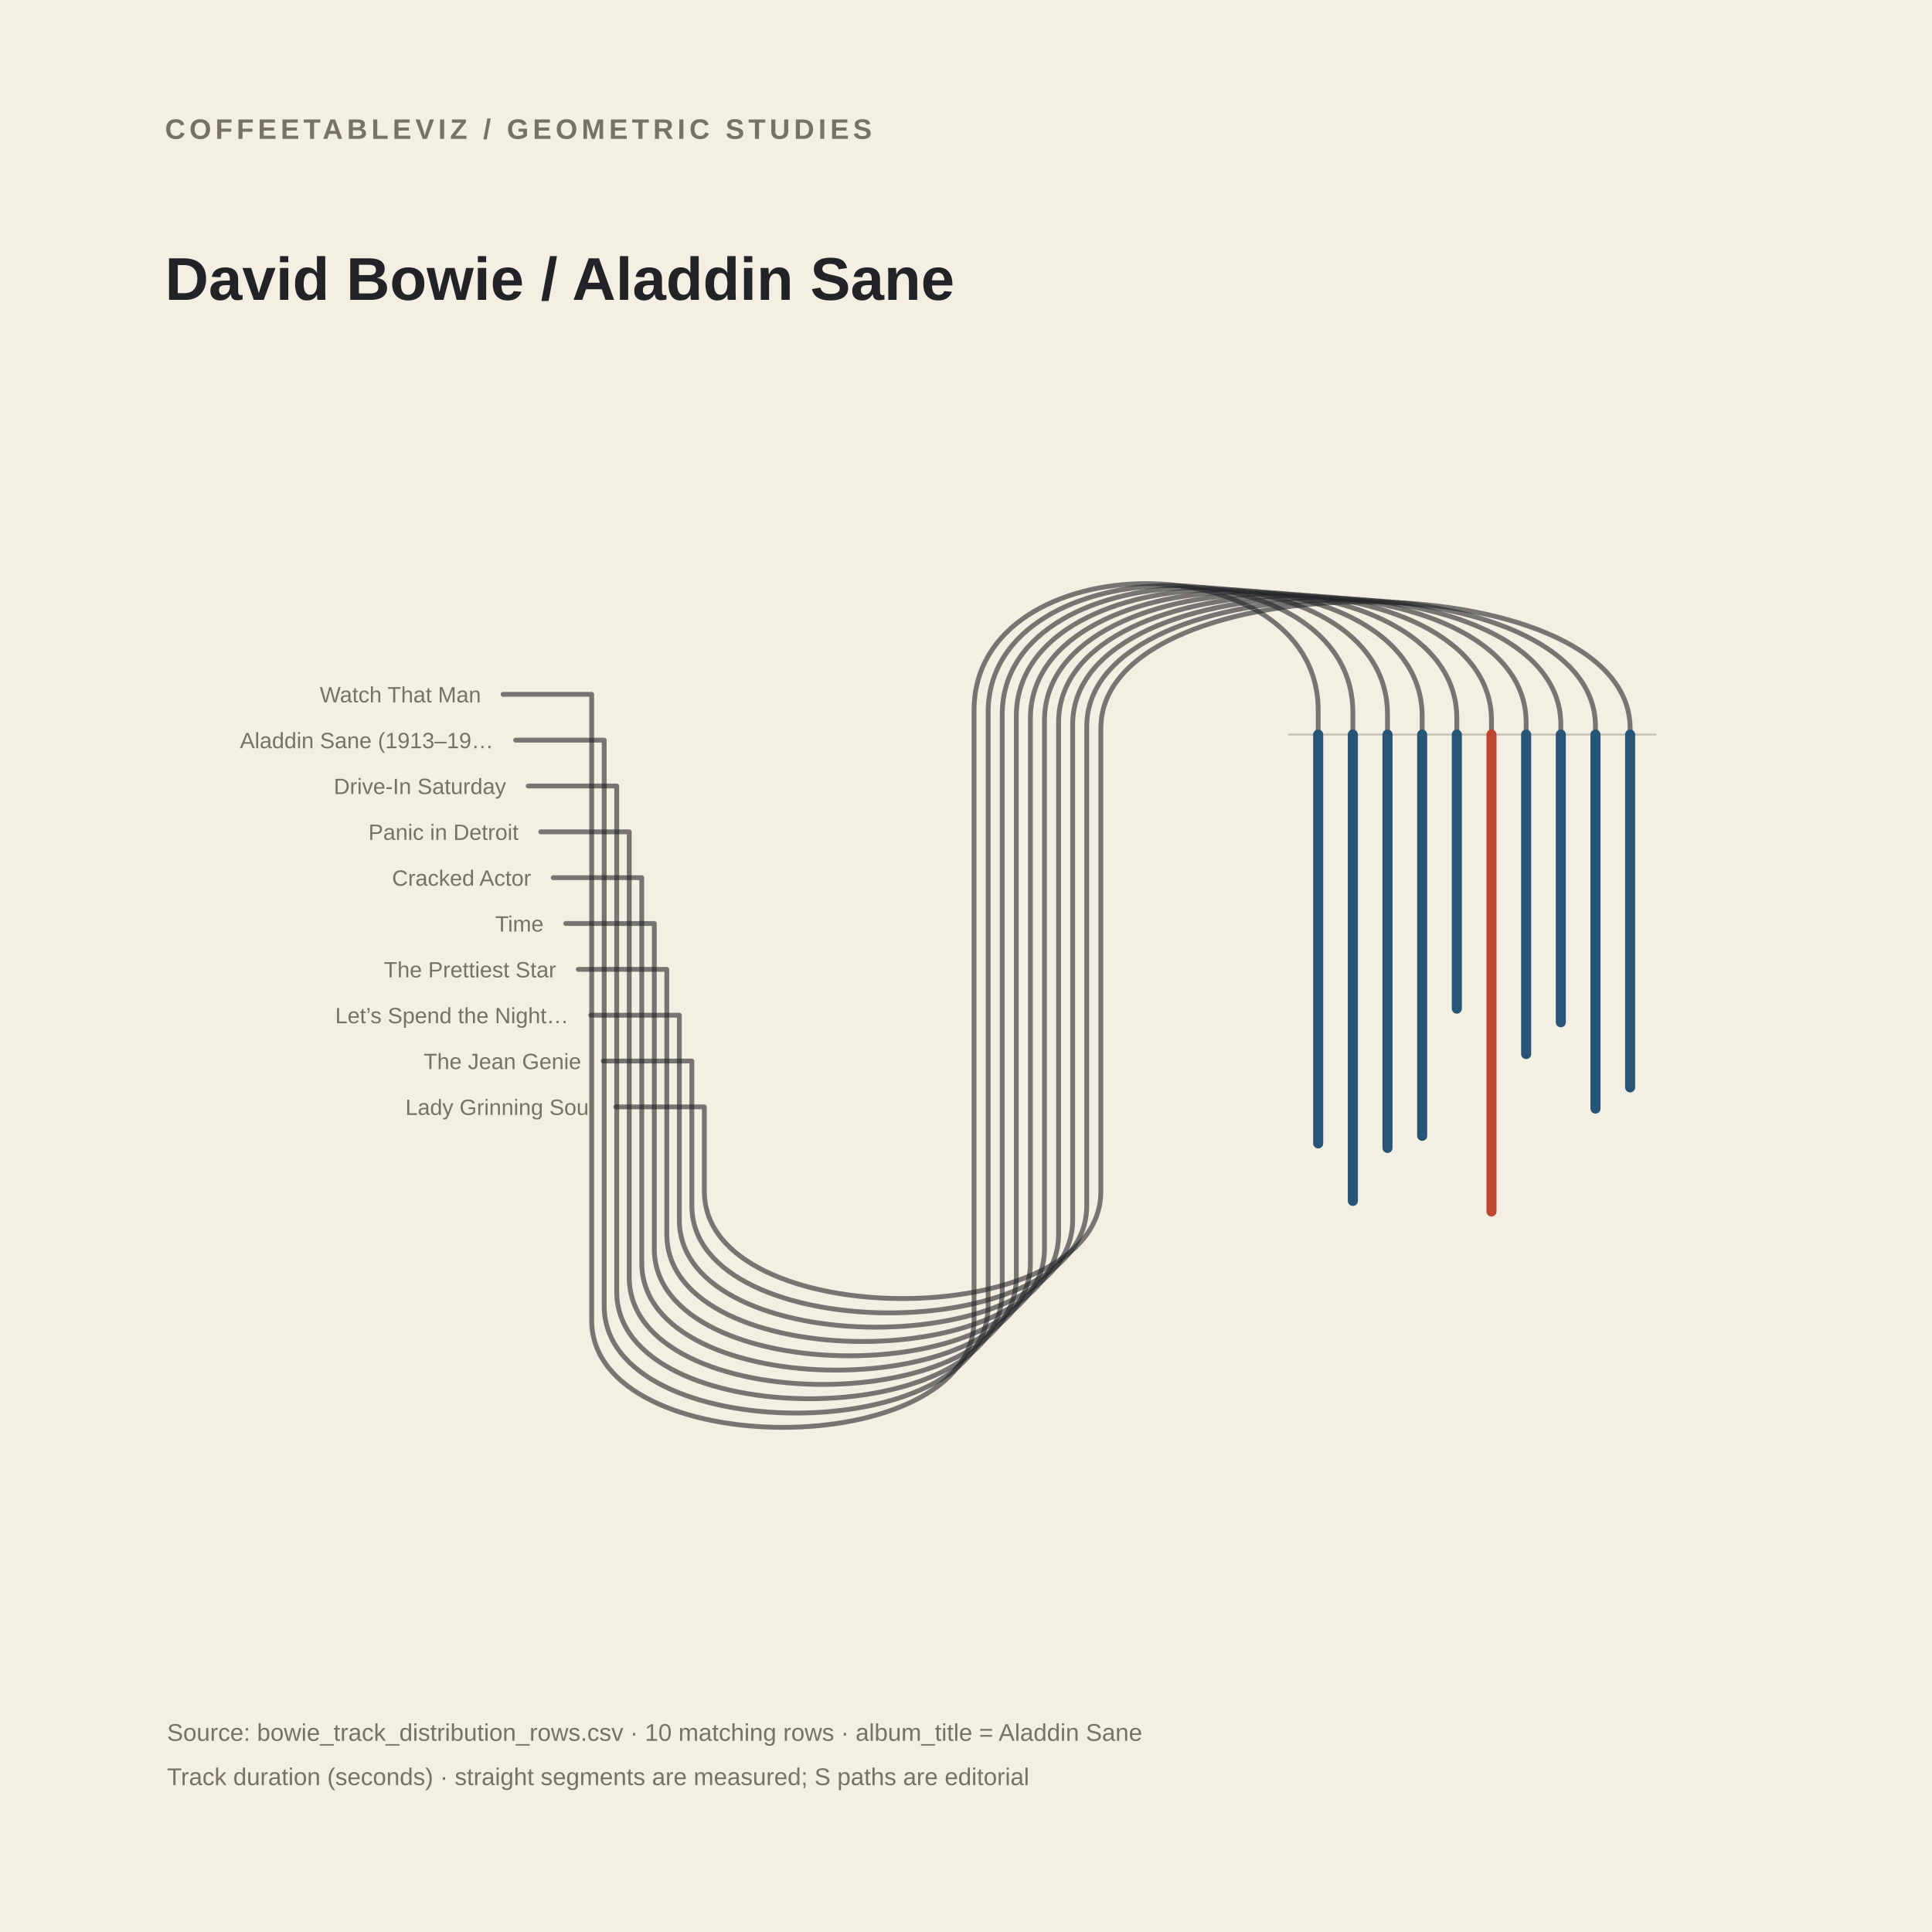
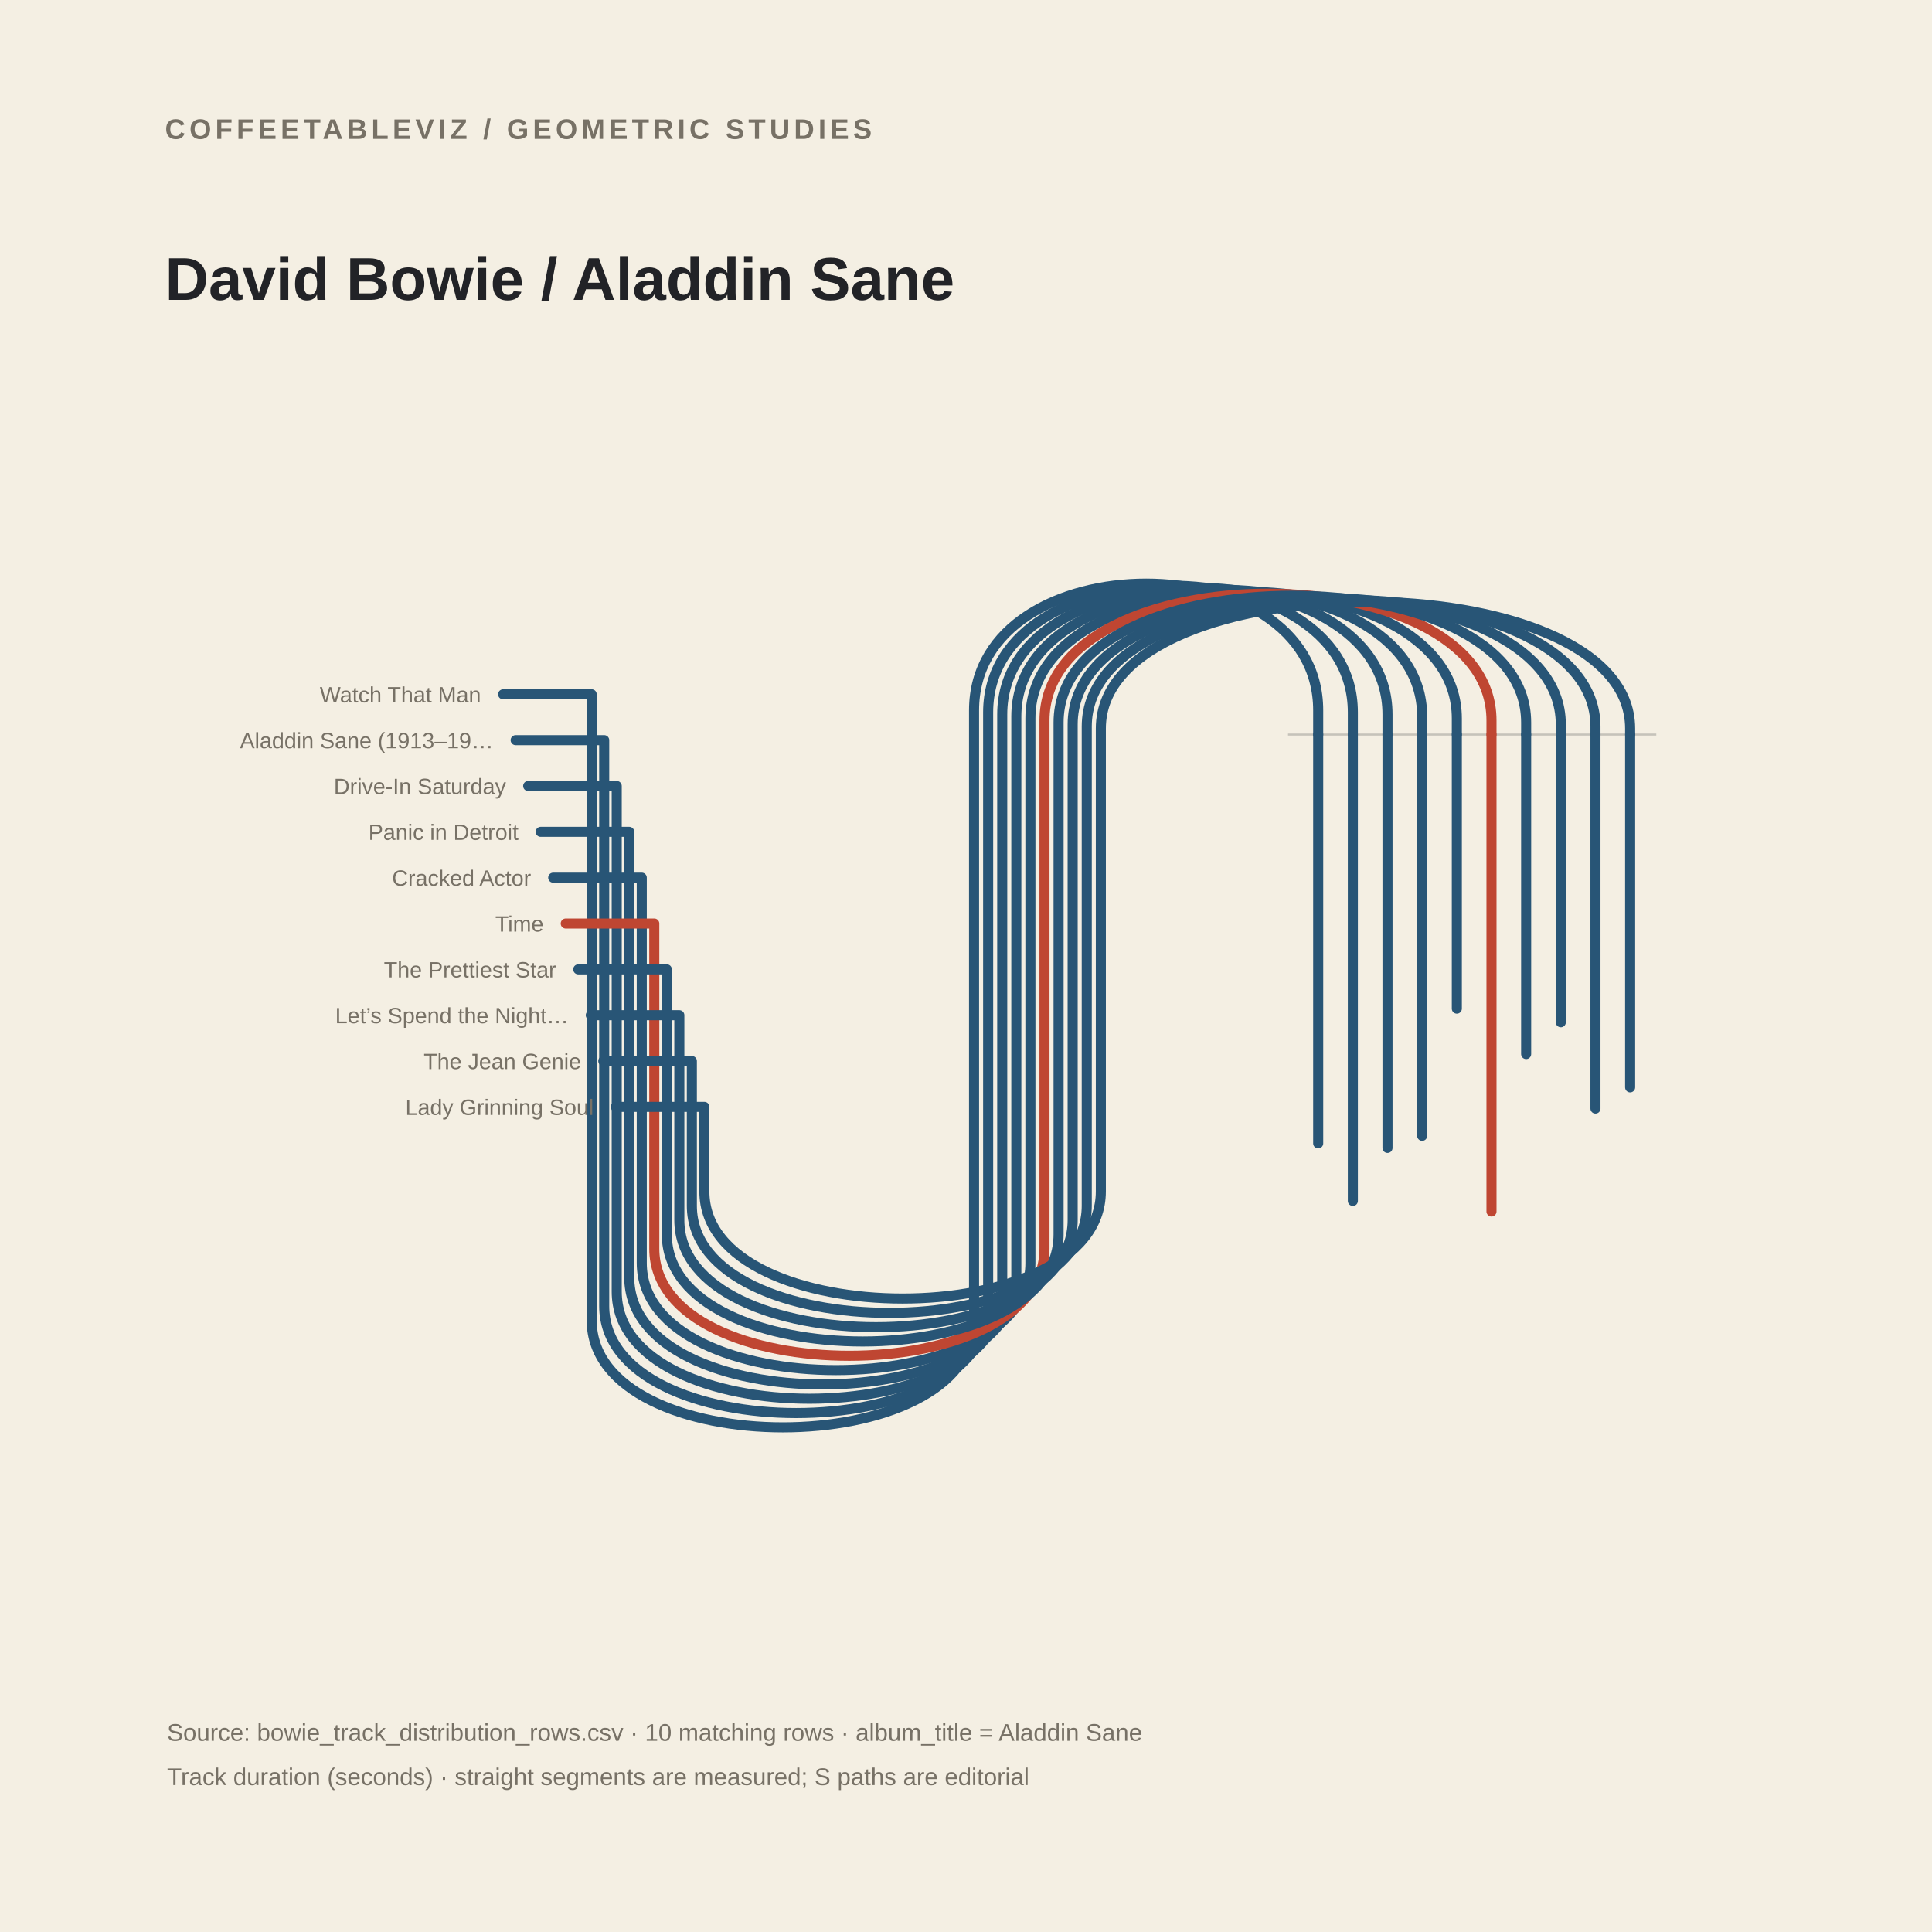
<svg xmlns="http://www.w3.org/2000/svg" viewBox="0 0 960 960" width="960" height="960" role="img" aria-label="Measured Flow Snake with short horizontal label ledges for ten real Aladdin Sane tracks">
  <rect width="960" height="960" fill="#f4efe3" />
  <text x="82.000" y="69.000" font-family="Arial,Helvetica,sans-serif" font-size="14" fill="#777166" font-weight="700" text-anchor="start" letter-spacing="2">COFFEETABLEVIZ / GEOMETRIC STUDIES</text>
  <text x="82.000" y="149.000" font-family="Arial,Helvetica,sans-serif" font-size="30" fill="#222327" font-weight="700" text-anchor="start">David Bowie / Aladdin Sane</text>
  <path d="M640 365H823" stroke="#222327" stroke-width="1" opacity=".22" />
-   <path d="M250.000 345.000 L294.000 345.000 L294.000 656.000 C294.000 727.000 484.000 727.000 484.000 656.000 L484.000 353.000 C484.000 269.000 655.000 269.000 655.000 353.000 L655.000 365.000" fill="none" stroke="#222327" stroke-width="2.4" opacity=".6" stroke-linecap="round" stroke-linejoin="round" />
+   <path d="M250.000 345.000 L294.000 345.000 L294.000 656.000 C294.000 727.000 484.000 727.000 484.000 656.000 L484.000 353.000 C484.000 269.000 655.000 269.000 655.000 353.000 L655.000 365.000" fill="none" stroke="#285576" stroke-width="5" stroke-linecap="round" stroke-linejoin="round" />
  <path d="M655.000 365L655.000 568.143" stroke="#285576" stroke-width="5" fill="none" stroke-linecap="round" />
  <text x="239.000" y="349.000" font-family="Arial,Helvetica,sans-serif" font-size="11" fill="#777166" font-weight="400" text-anchor="end">Watch That Man</text>
-   <path d="M256.222 367.778 L300.222 367.778 L300.222 648.889 C300.222 719.889 491.000 719.889 491.000 648.889 L491.000 354.000 C491.000 270.000 672.222 270.000 672.222 354.000 L672.222 365.000" fill="none" stroke="#222327" stroke-width="2.4" opacity=".6" stroke-linecap="round" stroke-linejoin="round" />
+   <path d="M256.222 367.778 L300.222 367.778 L300.222 648.889 C300.222 719.889 491.000 719.889 491.000 648.889 L491.000 354.000 C491.000 270.000 672.222 270.000 672.222 354.000 L672.222 365.000" fill="none" stroke="#285576" stroke-width="5" stroke-linecap="round" stroke-linejoin="round" />
  <path d="M672.222 365L672.222 596.733" stroke="#285576" stroke-width="5" fill="none" stroke-linecap="round" />
  <text x="245.222" y="371.778" font-family="Arial,Helvetica,sans-serif" font-size="11" fill="#777166" font-weight="400" text-anchor="end">Aladdin Sane (1913–19…</text>
-   <path d="M262.444 390.556 L306.444 390.556 L306.444 641.778 C306.444 712.778 498.000 712.778 498.000 641.778 L498.000 355.000 C498.000 271.000 689.444 271.000 689.444 355.000 L689.444 365.000" fill="none" stroke="#222327" stroke-width="2.4" opacity=".6" stroke-linecap="round" stroke-linejoin="round" />
+   <path d="M262.444 390.556 L306.444 390.556 L306.444 641.778 C306.444 712.778 498.000 712.778 498.000 641.778 L498.000 355.000 C498.000 271.000 689.444 271.000 689.444 355.000 L689.444 365.000" fill="none" stroke="#285576" stroke-width="5" stroke-linecap="round" stroke-linejoin="round" />
  <path d="M689.444 365L689.444 570.400" stroke="#285576" stroke-width="5" fill="none" stroke-linecap="round" />
  <text x="251.444" y="394.556" font-family="Arial,Helvetica,sans-serif" font-size="11" fill="#777166" font-weight="400" text-anchor="end">Drive‐In Saturday</text>
-   <path d="M268.667 413.333 L312.667 413.333 L312.667 634.667 C312.667 705.667 505.000 705.667 505.000 634.667 L505.000 356.000 C505.000 272.000 706.667 272.000 706.667 356.000 L706.667 365.000" fill="none" stroke="#222327" stroke-width="2.4" opacity=".6" stroke-linecap="round" stroke-linejoin="round" />
+   <path d="M268.667 413.333 L312.667 413.333 L312.667 634.667 C312.667 705.667 505.000 705.667 505.000 634.667 L505.000 356.000 C505.000 272.000 706.667 272.000 706.667 356.000 L706.667 365.000" fill="none" stroke="#285576" stroke-width="5" stroke-linecap="round" stroke-linejoin="round" />
  <path d="M706.667 365L706.667 564.381" stroke="#285576" stroke-width="5" fill="none" stroke-linecap="round" />
  <text x="257.667" y="417.333" font-family="Arial,Helvetica,sans-serif" font-size="11" fill="#777166" font-weight="400" text-anchor="end">Panic in Detroit</text>
-   <path d="M274.889 436.111 L318.889 436.111 L318.889 627.556 C318.889 698.556 512.000 698.556 512.000 627.556 L512.000 357.000 C512.000 273.000 723.889 273.000 723.889 357.000 L723.889 365.000" fill="none" stroke="#222327" stroke-width="2.4" opacity=".6" stroke-linecap="round" stroke-linejoin="round" />
+   <path d="M274.889 436.111 L318.889 436.111 L318.889 627.556 C318.889 698.556 512.000 698.556 512.000 627.556 L512.000 357.000 C512.000 273.000 723.889 273.000 723.889 357.000 L723.889 365.000" fill="none" stroke="#285576" stroke-width="5" stroke-linecap="round" stroke-linejoin="round" />
  <path d="M723.889 365L723.889 501.181" stroke="#285576" stroke-width="5" fill="none" stroke-linecap="round" />
  <text x="263.889" y="440.111" font-family="Arial,Helvetica,sans-serif" font-size="11" fill="#777166" font-weight="400" text-anchor="end">Cracked Actor</text>
-   <path d="M281.111 458.889 L325.111 458.889 L325.111 620.444 C325.111 691.444 519.000 691.444 519.000 620.444 L519.000 358.000 C519.000 274.000 741.111 274.000 741.111 358.000 L741.111 365.000" fill="none" stroke="#222327" stroke-width="2.4" opacity=".6" stroke-linecap="round" stroke-linejoin="round" />
+   <path d="M281.111 458.889 L325.111 458.889 L325.111 620.444 C325.111 691.444 519.000 691.444 519.000 620.444 L519.000 358.000 C519.000 274.000 741.111 274.000 741.111 358.000 L741.111 365.000" fill="none" stroke="#bf4632" stroke-width="5" stroke-linecap="round" stroke-linejoin="round" />
  <path d="M741.111 365L741.111 602.000" stroke="#bf4632" stroke-width="5" fill="none" stroke-linecap="round" />
  <text x="270.111" y="462.889" font-family="Arial,Helvetica,sans-serif" font-size="11" fill="#777166" font-weight="400" text-anchor="end">Time</text>
-   <path d="M287.333 481.667 L331.333 481.667 L331.333 613.333 C331.333 684.333 526.000 684.333 526.000 613.333 L526.000 359.000 C526.000 275.000 758.333 275.000 758.333 359.000 L758.333 365.000" fill="none" stroke="#222327" stroke-width="2.4" opacity=".6" stroke-linecap="round" stroke-linejoin="round" />
+   <path d="M287.333 481.667 L331.333 481.667 L331.333 613.333 C331.333 684.333 526.000 684.333 526.000 613.333 L526.000 359.000 C526.000 275.000 758.333 275.000 758.333 359.000 L758.333 365.000" fill="none" stroke="#285576" stroke-width="5" stroke-linecap="round" stroke-linejoin="round" />
  <path d="M758.333 365L758.333 523.752" stroke="#285576" stroke-width="5" fill="none" stroke-linecap="round" />
  <text x="276.333" y="485.667" font-family="Arial,Helvetica,sans-serif" font-size="11" fill="#777166" font-weight="400" text-anchor="end">The Prettiest Star</text>
-   <path d="M293.556 504.444 L337.556 504.444 L337.556 606.222 C337.556 677.222 533.000 677.222 533.000 606.222 L533.000 360.000 C533.000 276.000 775.556 276.000 775.556 360.000 L775.556 365.000" fill="none" stroke="#222327" stroke-width="2.4" opacity=".6" stroke-linecap="round" stroke-linejoin="round" />
+   <path d="M293.556 504.444 L337.556 504.444 L337.556 606.222 C337.556 677.222 533.000 677.222 533.000 606.222 L533.000 360.000 C533.000 276.000 775.556 276.000 775.556 360.000 L775.556 365.000" fill="none" stroke="#285576" stroke-width="5" stroke-linecap="round" stroke-linejoin="round" />
  <path d="M775.556 365L775.556 507.952" stroke="#285576" stroke-width="5" fill="none" stroke-linecap="round" />
  <text x="282.556" y="508.444" font-family="Arial,Helvetica,sans-serif" font-size="11" fill="#777166" font-weight="400" text-anchor="end">Let’s Spend the Night…</text>
-   <path d="M299.778 527.222 L343.778 527.222 L343.778 599.111 C343.778 670.111 540.000 670.111 540.000 599.111 L540.000 361.000 C540.000 277.000 792.778 277.000 792.778 361.000 L792.778 365.000" fill="none" stroke="#222327" stroke-width="2.4" opacity=".6" stroke-linecap="round" stroke-linejoin="round" />
+   <path d="M299.778 527.222 L343.778 527.222 L343.778 599.111 C343.778 670.111 540.000 670.111 540.000 599.111 L540.000 361.000 C540.000 277.000 792.778 277.000 792.778 361.000 L792.778 365.000" fill="none" stroke="#285576" stroke-width="5" stroke-linecap="round" stroke-linejoin="round" />
  <path d="M792.778 365L792.778 550.838" stroke="#285576" stroke-width="5" fill="none" stroke-linecap="round" />
  <text x="288.778" y="531.222" font-family="Arial,Helvetica,sans-serif" font-size="11" fill="#777166" font-weight="400" text-anchor="end">The Jean Genie</text>
-   <path d="M306.000 550.000 L350.000 550.000 L350.000 592.000 C350.000 663.000 547.000 663.000 547.000 592.000 L547.000 362.000 C547.000 278.000 810.000 278.000 810.000 362.000 L810.000 365.000" fill="none" stroke="#222327" stroke-width="2.4" opacity=".6" stroke-linecap="round" stroke-linejoin="round" />
+   <path d="M306.000 550.000 L350.000 550.000 L350.000 592.000 C350.000 663.000 547.000 663.000 547.000 592.000 L547.000 362.000 C547.000 278.000 810.000 278.000 810.000 362.000 L810.000 365.000" fill="none" stroke="#285576" stroke-width="5" stroke-linecap="round" stroke-linejoin="round" />
  <path d="M810.000 365L810.000 540.305" stroke="#285576" stroke-width="5" fill="none" stroke-linecap="round" />
  <text x="295.000" y="554.000" font-family="Arial,Helvetica,sans-serif" font-size="11" fill="#777166" font-weight="400" text-anchor="end">Lady Grinning Soul</text>
  <text x="83.000" y="865.000" font-family="Arial,Helvetica,sans-serif" font-size="12" fill="#777166" font-weight="400" text-anchor="start">Source: bowie_track_distribution_rows.csv · 10 matching rows · album_title = Aladdin Sane</text>
  <text x="83.000" y="887.000" font-family="Arial,Helvetica,sans-serif" font-size="12" fill="#777166" font-weight="400" text-anchor="start">Track duration (seconds) · straight segments are measured; S paths are editorial</text>
</svg>
